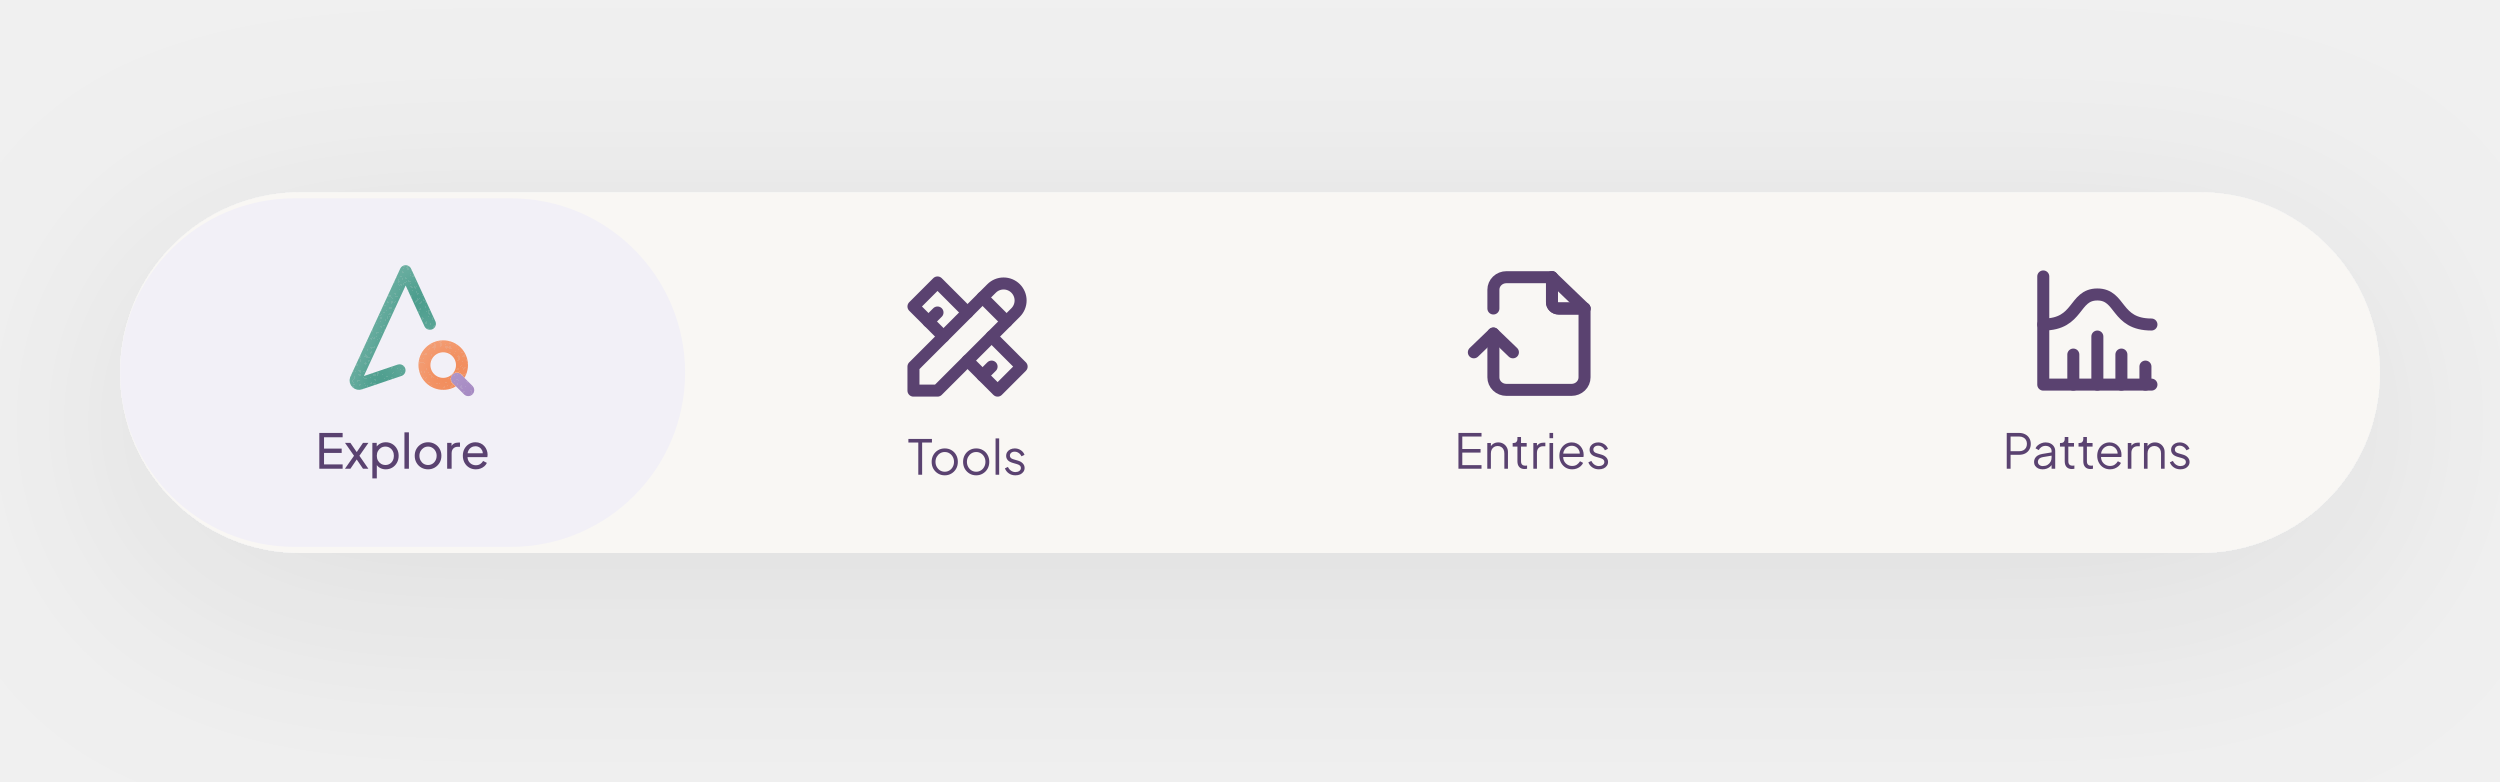
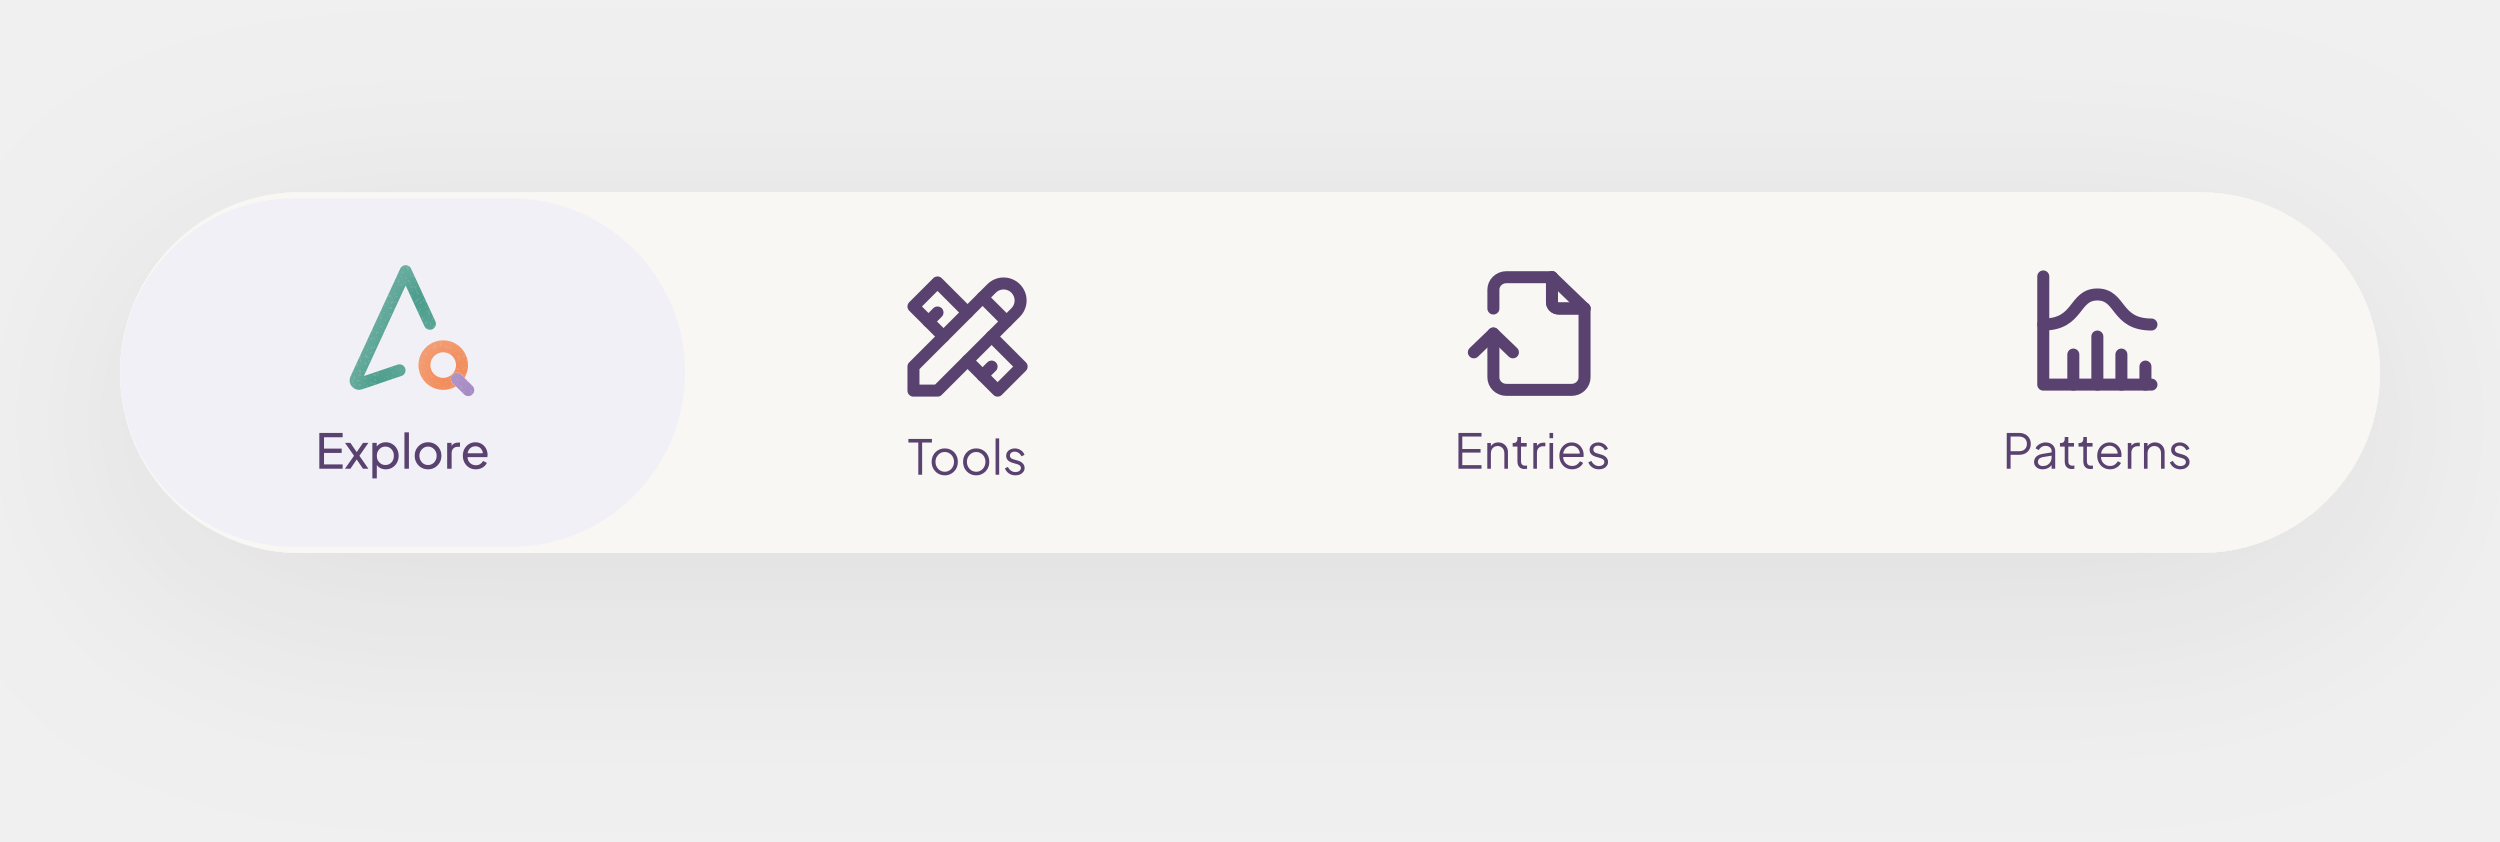
- <svg xmlns="http://www.w3.org/2000/svg" width="416" height="130" viewBox="0 0 416 130" fill="none">
+ <svg xmlns="http://www.w3.org/2000/svg" width="416" height="140" viewBox="0 0 416 140" fill="none">
  <g clip-path="url(#clip0_137_5763)">
    <rect x="20" y="32" width="376" height="60" rx="30" fill="#F8F7F6" />
  </g>
  <rect x="20" y="32" width="376" height="60" rx="30" fill="white" fill-opacity="0.6" style="mix-blend-mode:multiply" />
  <g opacity="0.67" filter="url(#filter0_d_137_5763)">
    <path d="M20 62C20 45.431 33.431 32 50 32H366C382.569 32 396 45.431 396 62C396 78.569 382.569 92 366 92H50C33.431 92 20 78.569 20 62Z" fill="#F9F7F3" />
  </g>
  <rect x="20" y="32" width="376" height="60" rx="30" fill="black" fill-opacity="0.2" style="mix-blend-mode:screen" />
  <g clip-path="url(#clip1_137_5763)">
    <path d="M258.25 46.125V50.292C258.25 50.568 258.364 50.833 258.567 51.028C258.77 51.224 259.046 51.333 259.333 51.333H263.667" stroke="#5A4270" stroke-width="2" stroke-linecap="round" stroke-linejoin="round" />
    <path d="M258.25 46.125V50.292C258.25 50.568 258.364 50.833 258.567 51.028C258.77 51.224 259.046 51.333 259.333 51.333H263.667" stroke="#5A4270" stroke-width="2" stroke-linecap="round" stroke-linejoin="round" />
    <path d="M248.5 51.333V48.208C248.5 47.656 248.728 47.126 249.135 46.735C249.541 46.344 250.092 46.125 250.667 46.125H258.25L263.667 51.333V62.792C263.667 63.344 263.438 63.874 263.032 64.265C262.626 64.656 262.075 64.875 261.5 64.875H250.667C250.092 64.875 249.541 64.656 249.135 64.265C248.728 63.874 248.5 63.344 248.5 62.792V55.5" stroke="#5A4270" stroke-width="2" stroke-linecap="round" stroke-linejoin="round" />
    <path d="M245.25 58.625L248.5 55.5L251.75 58.625" stroke="#5A4270" stroke-width="2" stroke-linecap="round" stroke-linejoin="round" />
  </g>
  <path d="M242.685 78V72.04H246.525V72.64H243.325V74.712H246.365V75.312H243.325V77.4H246.525V78H242.685ZM247.484 78V73.712H248.084V74.544L247.948 74.512C248.054 74.235 248.228 74.016 248.468 73.856C248.713 73.696 248.996 73.616 249.316 73.616C249.62 73.616 249.892 73.685 250.132 73.824C250.377 73.963 250.569 74.155 250.708 74.4C250.852 74.64 250.924 74.912 250.924 75.216V78H250.324V75.448C250.324 75.187 250.276 74.965 250.18 74.784C250.089 74.603 249.958 74.464 249.788 74.368C249.622 74.267 249.43 74.216 249.212 74.216C248.993 74.216 248.798 74.267 248.628 74.368C248.457 74.464 248.324 74.605 248.228 74.792C248.132 74.973 248.084 75.192 248.084 75.448V78H247.484ZM253.698 78.048C253.314 78.048 253.018 77.936 252.81 77.712C252.602 77.488 252.498 77.168 252.498 76.752V74.312H251.706V73.712H251.906C252.087 73.712 252.231 73.653 252.338 73.536C252.444 73.413 252.498 73.261 252.498 73.08V72.72H253.098V73.712H254.042V74.312H253.098V76.752C253.098 76.896 253.119 77.024 253.162 77.136C253.204 77.243 253.276 77.328 253.378 77.392C253.484 77.456 253.626 77.488 253.802 77.488C253.844 77.488 253.895 77.485 253.954 77.48C254.012 77.475 254.063 77.469 254.106 77.464V78C254.042 78.016 253.97 78.027 253.89 78.032C253.81 78.043 253.746 78.048 253.698 78.048ZM255.147 78V73.712H255.747V74.416L255.667 74.312C255.769 74.109 255.921 73.949 256.123 73.832C256.331 73.715 256.582 73.656 256.875 73.656H257.147V74.256H256.771C256.462 74.256 256.214 74.352 256.027 74.544C255.841 74.736 255.747 75.008 255.747 75.36V78H255.147ZM257.838 78V73.712H258.438V78H257.838ZM257.838 72.92V72.04H258.438V72.92H257.838ZM261.607 78.096C261.207 78.096 260.844 78 260.519 77.808C260.199 77.611 259.945 77.341 259.759 77C259.572 76.659 259.479 76.272 259.479 75.84C259.479 75.408 259.569 75.027 259.751 74.696C259.932 74.36 260.177 74.096 260.487 73.904C260.801 73.712 261.153 73.616 261.543 73.616C261.852 73.616 262.127 73.675 262.367 73.792C262.612 73.904 262.82 74.059 262.991 74.256C263.161 74.448 263.292 74.667 263.383 74.912C263.473 75.152 263.519 75.4 263.519 75.656C263.519 75.709 263.516 75.771 263.511 75.84C263.505 75.904 263.497 75.971 263.487 76.04H259.863V75.48H263.143L262.855 75.72C262.903 75.427 262.868 75.165 262.751 74.936C262.639 74.701 262.476 74.517 262.263 74.384C262.049 74.245 261.809 74.176 261.543 74.176C261.276 74.176 261.028 74.245 260.799 74.384C260.575 74.523 260.399 74.717 260.271 74.968C260.143 75.213 260.092 75.507 260.119 75.848C260.092 76.189 260.145 76.488 260.279 76.744C260.417 76.995 260.604 77.189 260.839 77.328C261.079 77.467 261.335 77.536 261.607 77.536C261.921 77.536 262.185 77.461 262.399 77.312C262.612 77.163 262.785 76.976 262.919 76.752L263.431 77.024C263.345 77.216 263.215 77.395 263.039 77.56C262.863 77.72 262.652 77.851 262.407 77.952C262.167 78.048 261.9 78.096 261.607 78.096ZM266.052 78.096C265.642 78.096 265.282 77.992 264.972 77.784C264.663 77.576 264.439 77.293 264.3 76.936L264.804 76.696C264.927 76.957 265.098 77.165 265.316 77.32C265.54 77.475 265.786 77.552 266.052 77.552C266.308 77.552 266.524 77.491 266.7 77.368C266.876 77.24 266.964 77.075 266.964 76.872C266.964 76.723 266.922 76.605 266.836 76.52C266.751 76.429 266.652 76.36 266.54 76.312C266.428 76.264 266.33 76.229 266.244 76.208L265.628 76.032C265.234 75.92 264.948 75.763 264.772 75.56C264.596 75.357 264.508 75.123 264.508 74.856C264.508 74.605 264.572 74.387 264.7 74.2C264.828 74.013 265.002 73.869 265.22 73.768C265.439 73.667 265.682 73.616 265.948 73.616C266.311 73.616 266.639 73.712 266.932 73.904C267.231 74.091 267.442 74.352 267.564 74.688L267.052 74.928C266.946 74.688 266.791 74.501 266.588 74.368C266.391 74.229 266.17 74.16 265.924 74.16C265.684 74.16 265.492 74.221 265.348 74.344C265.204 74.467 265.132 74.621 265.132 74.808C265.132 74.952 265.17 75.067 265.244 75.152C265.319 75.237 265.404 75.301 265.5 75.344C265.602 75.387 265.69 75.419 265.764 75.44L266.476 75.648C266.823 75.749 267.092 75.907 267.284 76.12C267.482 76.333 267.58 76.584 267.58 76.872C267.58 77.107 267.514 77.317 267.38 77.504C267.252 77.691 267.074 77.837 266.844 77.944C266.615 78.045 266.351 78.096 266.052 78.096Z" fill="#5A4270" />
  <g clip-path="url(#clip2_137_5763)">
    <path d="M340 46V64H358" stroke="#5A4270" stroke-width="2" stroke-linecap="round" stroke-linejoin="round" />
    <path d="M357 61V64" stroke="#5A4270" stroke-width="2" stroke-linecap="round" stroke-linejoin="round" />
    <path d="M353 59V64" stroke="#5A4270" stroke-width="2" stroke-linecap="round" stroke-linejoin="round" />
    <path d="M349 56V64" stroke="#5A4270" stroke-width="2" stroke-linecap="round" stroke-linejoin="round" />
    <path d="M345 59V64" stroke="#5A4270" stroke-width="2" stroke-linecap="round" stroke-linejoin="round" />
    <path d="M340 54C346 54 345 49 349 49C353 49 352 54 358 54" stroke="#5A4270" stroke-width="2" stroke-linecap="round" stroke-linejoin="round" />
  </g>
  <path d="M333.922 78V72.04H335.97C336.359 72.04 336.7 72.117 336.994 72.272C337.287 72.421 337.514 72.635 337.674 72.912C337.839 73.184 337.922 73.501 337.922 73.864C337.922 74.227 337.839 74.544 337.674 74.816C337.514 75.088 337.287 75.301 336.994 75.456C336.706 75.605 336.364 75.68 335.97 75.68H334.562V78H333.922ZM334.562 75.08H336.002C336.258 75.08 336.482 75.032 336.674 74.936C336.866 74.835 337.015 74.693 337.122 74.512C337.228 74.325 337.282 74.107 337.282 73.856C337.282 73.605 337.228 73.389 337.122 73.208C337.015 73.027 336.866 72.888 336.674 72.792C336.482 72.691 336.258 72.64 336.002 72.64H334.562V75.08ZM339.882 78.096C339.61 78.096 339.367 78.045 339.154 77.944C338.941 77.837 338.773 77.693 338.65 77.512C338.527 77.331 338.466 77.123 338.466 76.888C338.466 76.664 338.514 76.461 338.61 76.28C338.706 76.093 338.855 75.936 339.058 75.808C339.261 75.68 339.519 75.589 339.834 75.536L341.514 75.256V75.8L339.978 76.056C339.669 76.109 339.445 76.208 339.306 76.352C339.173 76.496 339.106 76.667 339.106 76.864C339.106 77.056 339.181 77.219 339.33 77.352C339.485 77.485 339.682 77.552 339.922 77.552C340.215 77.552 340.471 77.491 340.69 77.368C340.909 77.24 341.079 77.069 341.202 76.856C341.325 76.643 341.386 76.405 341.386 76.144V75.056C341.386 74.8 341.293 74.592 341.106 74.432C340.919 74.272 340.677 74.192 340.378 74.192C340.117 74.192 339.887 74.259 339.69 74.392C339.493 74.52 339.346 74.688 339.25 74.896L338.706 74.6C338.786 74.419 338.911 74.253 339.082 74.104C339.258 73.955 339.458 73.837 339.682 73.752C339.906 73.661 340.138 73.616 340.378 73.616C340.693 73.616 340.97 73.677 341.21 73.8C341.455 73.923 341.645 74.093 341.778 74.312C341.917 74.525 341.986 74.773 341.986 75.056V78H341.386V77.144L341.474 77.232C341.399 77.392 341.282 77.539 341.122 77.672C340.967 77.8 340.783 77.904 340.57 77.984C340.362 78.059 340.133 78.096 339.882 78.096ZM344.77 78.048C344.386 78.048 344.09 77.936 343.882 77.712C343.674 77.488 343.57 77.168 343.57 76.752V74.312H342.778V73.712H342.978C343.159 73.712 343.303 73.653 343.41 73.536C343.517 73.413 343.57 73.261 343.57 73.08V72.72H344.17V73.712H345.114V74.312H344.17V76.752C344.17 76.896 344.191 77.024 344.234 77.136C344.277 77.243 344.349 77.328 344.45 77.392C344.557 77.456 344.698 77.488 344.874 77.488C344.917 77.488 344.967 77.485 345.026 77.48C345.085 77.475 345.135 77.469 345.178 77.464V78C345.114 78.016 345.042 78.027 344.962 78.032C344.882 78.043 344.818 78.048 344.77 78.048ZM347.86 78.048C347.476 78.048 347.18 77.936 346.972 77.712C346.764 77.488 346.66 77.168 346.66 76.752V74.312H345.868V73.712H346.068C346.249 73.712 346.393 73.653 346.5 73.536C346.606 73.413 346.66 73.261 346.66 73.08V72.72H347.26V73.712H348.204V74.312H347.26V76.752C347.26 76.896 347.281 77.024 347.324 77.136C347.366 77.243 347.438 77.328 347.54 77.392C347.646 77.456 347.788 77.488 347.964 77.488C348.006 77.488 348.057 77.485 348.116 77.48C348.174 77.475 348.225 77.469 348.268 77.464V78C348.204 78.016 348.132 78.027 348.052 78.032C347.972 78.043 347.908 78.048 347.86 78.048ZM351.105 78.096C350.705 78.096 350.342 78 350.017 77.808C349.697 77.611 349.444 77.341 349.257 77C349.07 76.659 348.977 76.272 348.977 75.84C348.977 75.408 349.068 75.027 349.249 74.696C349.43 74.36 349.676 74.096 349.985 73.904C350.3 73.712 350.652 73.616 351.041 73.616C351.35 73.616 351.625 73.675 351.865 73.792C352.11 73.904 352.318 74.059 352.489 74.256C352.66 74.448 352.79 74.667 352.881 74.912C352.972 75.152 353.017 75.4 353.017 75.656C353.017 75.709 353.014 75.771 353.009 75.84C353.004 75.904 352.996 75.971 352.985 76.04H349.361V75.48H352.641L352.353 75.72C352.401 75.427 352.366 75.165 352.249 74.936C352.137 74.701 351.974 74.517 351.761 74.384C351.548 74.245 351.308 74.176 351.041 74.176C350.774 74.176 350.526 74.245 350.297 74.384C350.073 74.523 349.897 74.717 349.769 74.968C349.641 75.213 349.59 75.507 349.617 75.848C349.59 76.189 349.644 76.488 349.777 76.744C349.916 76.995 350.102 77.189 350.337 77.328C350.577 77.467 350.833 77.536 351.105 77.536C351.42 77.536 351.684 77.461 351.897 77.312C352.11 77.163 352.284 76.976 352.417 76.752L352.929 77.024C352.844 77.216 352.713 77.395 352.537 77.56C352.361 77.72 352.15 77.851 351.905 77.952C351.665 78.048 351.398 78.096 351.105 78.096ZM354.063 78V73.712H354.663V74.416L354.583 74.312C354.684 74.109 354.836 73.949 355.039 73.832C355.247 73.715 355.498 73.656 355.791 73.656H356.063V74.256H355.687C355.378 74.256 355.13 74.352 354.943 74.544C354.756 74.736 354.663 75.008 354.663 75.36V78H354.063ZM356.754 78V73.712H357.354V74.544L357.218 74.512C357.325 74.235 357.498 74.016 357.738 73.856C357.983 73.696 358.266 73.616 358.586 73.616C358.89 73.616 359.162 73.685 359.402 73.824C359.647 73.963 359.839 74.155 359.978 74.4C360.122 74.64 360.194 74.912 360.194 75.216V78H359.594V75.448C359.594 75.187 359.546 74.965 359.45 74.784C359.359 74.603 359.229 74.464 359.058 74.368C358.893 74.267 358.701 74.216 358.482 74.216C358.263 74.216 358.069 74.267 357.898 74.368C357.727 74.464 357.594 74.605 357.498 74.792C357.402 74.973 357.354 75.192 357.354 75.448V78H356.754ZM362.816 78.096C362.405 78.096 362.045 77.992 361.736 77.784C361.427 77.576 361.203 77.293 361.064 76.936L361.568 76.696C361.691 76.957 361.861 77.165 362.08 77.32C362.304 77.475 362.549 77.552 362.816 77.552C363.072 77.552 363.288 77.491 363.464 77.368C363.64 77.24 363.728 77.075 363.728 76.872C363.728 76.723 363.685 76.605 363.6 76.52C363.515 76.429 363.416 76.36 363.304 76.312C363.192 76.264 363.093 76.229 363.008 76.208L362.392 76.032C361.997 75.92 361.712 75.763 361.536 75.56C361.36 75.357 361.272 75.123 361.272 74.856C361.272 74.605 361.336 74.387 361.464 74.2C361.592 74.013 361.765 73.869 361.984 73.768C362.203 73.667 362.445 73.616 362.712 73.616C363.075 73.616 363.403 73.712 363.696 73.904C363.995 74.091 364.205 74.352 364.328 74.688L363.816 74.928C363.709 74.688 363.555 74.501 363.352 74.368C363.155 74.229 362.933 74.16 362.688 74.16C362.448 74.16 362.256 74.221 362.112 74.344C361.968 74.467 361.896 74.621 361.896 74.808C361.896 74.952 361.933 75.067 362.008 75.152C362.083 75.237 362.168 75.301 362.264 75.344C362.365 75.387 362.453 75.419 362.528 75.44L363.24 75.648C363.587 75.749 363.856 75.907 364.048 76.12C364.245 76.333 364.344 76.584 364.344 76.872C364.344 77.107 364.277 77.317 364.144 77.504C364.016 77.691 363.837 77.837 363.608 77.944C363.379 78.045 363.115 78.096 362.816 78.096Z" fill="#5A4270" />
  <rect x="20" y="33" width="94" height="58" rx="29" fill="#F2F0F7" />
  <g filter="url(#filter2_n_137_5763)">
    <g clip-path="url(#clip3_137_5763)">
      <g filter="url(#filter3_i_137_5763)">
        <path d="M71.537 53.878L67.5 45.125L59.198 63.12C59.125 63.328 59.18 63.562 59.338 63.716C59.495 63.87 59.728 63.917 59.932 63.837L66.484 61.616" stroke="#399381" stroke-width="2" stroke-linecap="round" stroke-linejoin="round" />
      </g>
      <g filter="url(#filter4_i_137_5763)">
        <path d="M70.625 60.75C70.625 61.579 70.954 62.374 71.54 62.96C72.126 63.546 72.921 63.875 73.75 63.875C74.579 63.875 75.374 63.546 75.96 62.96C76.546 62.374 76.875 61.579 76.875 60.75C76.875 59.921 76.546 59.126 75.96 58.54C75.374 57.954 74.579 57.625 73.75 57.625C72.921 57.625 72.126 57.954 71.54 58.54C70.954 59.126 70.625 59.921 70.625 60.75Z" stroke="#F07E47" stroke-width="2" stroke-linecap="round" stroke-linejoin="round" />
      </g>
      <g filter="url(#filter5_i_137_5763)">
        <path d="M76.041 63.042L77.916 64.917" stroke="#9371B6" stroke-width="2" stroke-linecap="round" stroke-linejoin="round" />
      </g>
    </g>
  </g>
  <path d="M53.134 78V72.04H57.014V72.76H53.918V74.648H56.854V75.368H53.918V77.28H57.014V78H53.134ZM57.397 78L58.909 75.84L57.405 73.688H58.301L59.589 75.56H59.133L60.405 73.688H61.309L59.805 75.84L61.301 78H60.405L59.133 76.128H59.581L58.309 78H57.397ZM61.959 79.6V73.688H62.687V74.616L62.591 74.432C62.751 74.176 62.97 73.973 63.247 73.824C63.524 73.669 63.842 73.592 64.199 73.592C64.604 73.592 64.967 73.691 65.287 73.888C65.612 74.085 65.868 74.355 66.055 74.696C66.242 75.032 66.335 75.416 66.335 75.848C66.335 76.269 66.242 76.651 66.055 76.992C65.868 77.333 65.612 77.603 65.287 77.8C64.967 77.997 64.602 78.096 64.191 78.096C63.844 78.096 63.527 78.019 63.239 77.864C62.956 77.709 62.738 77.491 62.583 77.208L62.703 77.08V79.6H61.959ZM64.135 77.376C64.407 77.376 64.65 77.309 64.863 77.176C65.076 77.043 65.242 76.861 65.359 76.632C65.482 76.397 65.543 76.136 65.543 75.848C65.543 75.549 65.482 75.288 65.359 75.064C65.242 74.835 65.076 74.653 64.863 74.52C64.65 74.381 64.407 74.312 64.135 74.312C63.863 74.312 63.618 74.379 63.399 74.512C63.186 74.645 63.015 74.829 62.887 75.064C62.764 75.293 62.703 75.555 62.703 75.848C62.703 76.136 62.764 76.397 62.887 76.632C63.015 76.861 63.186 77.043 63.399 77.176C63.618 77.309 63.863 77.376 64.135 77.376ZM67.299 78V71.944H68.043V78H67.299ZM71.233 78.096C70.817 78.096 70.441 78 70.105 77.808C69.769 77.611 69.502 77.341 69.305 77C69.108 76.659 69.009 76.272 69.009 75.84C69.009 75.408 69.105 75.024 69.297 74.688C69.494 74.352 69.761 74.085 70.097 73.888C70.433 73.691 70.812 73.592 71.233 73.592C71.649 73.592 72.025 73.691 72.361 73.888C72.697 74.08 72.961 74.344 73.153 74.68C73.35 75.016 73.449 75.403 73.449 75.84C73.449 76.277 73.348 76.667 73.145 77.008C72.942 77.344 72.673 77.611 72.337 77.808C72.006 78 71.638 78.096 71.233 78.096ZM71.233 77.376C71.5 77.376 71.74 77.309 71.953 77.176C72.172 77.043 72.342 76.859 72.465 76.624C72.593 76.389 72.657 76.128 72.657 75.84C72.657 75.547 72.593 75.288 72.465 75.064C72.342 74.835 72.172 74.653 71.953 74.52C71.74 74.381 71.5 74.312 71.233 74.312C70.961 74.312 70.716 74.381 70.497 74.52C70.284 74.653 70.113 74.835 69.985 75.064C69.857 75.288 69.793 75.547 69.793 75.84C69.793 76.128 69.857 76.389 69.985 76.624C70.113 76.859 70.284 77.043 70.497 77.176C70.716 77.309 70.961 77.376 71.233 77.376ZM74.407 78V73.688H75.135V74.48L75.055 74.368C75.157 74.123 75.311 73.941 75.519 73.824C75.728 73.701 75.981 73.64 76.279 73.64H76.543V74.344H76.168C75.864 74.344 75.618 74.44 75.431 74.632C75.245 74.819 75.151 75.085 75.151 75.432V78H74.407ZM79.176 78.096C78.76 78.096 78.39 77.997 78.064 77.8C77.739 77.603 77.483 77.333 77.296 76.992C77.11 76.645 77.016 76.259 77.016 75.832C77.016 75.4 77.107 75.016 77.288 74.68C77.475 74.344 77.726 74.08 78.04 73.888C78.36 73.691 78.718 73.592 79.112 73.592C79.432 73.592 79.715 73.651 79.96 73.768C80.211 73.88 80.422 74.035 80.592 74.232C80.768 74.424 80.902 74.645 80.992 74.896C81.088 75.141 81.136 75.397 81.136 75.664C81.136 75.723 81.131 75.789 81.12 75.864C81.115 75.933 81.107 76 81.096 76.064H77.56V75.424H80.664L80.312 75.712C80.36 75.435 80.334 75.187 80.232 74.968C80.131 74.749 79.982 74.576 79.784 74.448C79.587 74.32 79.363 74.256 79.112 74.256C78.862 74.256 78.632 74.32 78.424 74.448C78.216 74.576 78.054 74.76 77.936 75C77.824 75.235 77.779 75.515 77.8 75.84C77.779 76.155 77.827 76.432 77.944 76.672C78.067 76.907 78.238 77.091 78.456 77.224C78.68 77.352 78.923 77.416 79.184 77.416C79.472 77.416 79.715 77.349 79.912 77.216C80.11 77.083 80.27 76.912 80.392 76.704L81.016 77.024C80.931 77.221 80.798 77.403 80.616 77.568C80.44 77.728 80.23 77.856 79.984 77.952C79.744 78.048 79.475 78.096 79.176 78.096Z" fill="#5A4270" />
  <g clip-path="url(#clip4_137_5763)">
    <path d="M152 65H156L169 52C169.53 51.47 169.828 50.75 169.828 50C169.828 49.25 169.53 48.531 169 48C168.47 47.47 167.75 47.172 167 47.172C166.25 47.172 165.53 47.47 165 48L152 61V65Z" stroke="#5A4270" stroke-width="2" stroke-linecap="round" stroke-linejoin="round" />
    <path d="M163.5 49.5L167.5 53.5" stroke="#5A4270" stroke-width="2" stroke-linecap="round" stroke-linejoin="round" />
    <path d="M161 52L156 47L152 51L157 56" stroke="#5A4270" stroke-width="2" stroke-linecap="round" stroke-linejoin="round" />
    <path d="M156 52L154.5 53.5" stroke="#5A4270" stroke-width="2" stroke-linecap="round" stroke-linejoin="round" />
    <path d="M165 56L170 61L166 65L161 60" stroke="#5A4270" stroke-width="2" stroke-linecap="round" stroke-linejoin="round" />
    <path d="M165 61L163.5 62.5" stroke="#5A4270" stroke-width="2" stroke-linecap="round" stroke-linejoin="round" />
  </g>
  <path d="M152.803 79V73.64H151.155V73.04H155.075V73.64H153.443V79H152.803ZM157.21 79.096C156.805 79.096 156.437 79 156.106 78.808C155.776 78.611 155.512 78.344 155.314 78.008C155.122 77.667 155.026 77.28 155.026 76.848C155.026 76.421 155.122 76.04 155.314 75.704C155.506 75.368 155.765 75.104 156.09 74.912C156.421 74.715 156.794 74.616 157.21 74.616C157.626 74.616 157.997 74.712 158.322 74.904C158.653 75.096 158.912 75.36 159.098 75.696C159.29 76.032 159.386 76.416 159.386 76.848C159.386 77.285 159.288 77.675 159.09 78.016C158.893 78.352 158.629 78.616 158.298 78.808C157.973 79 157.61 79.096 157.21 79.096ZM157.21 78.496C157.498 78.496 157.757 78.424 157.986 78.28C158.221 78.136 158.405 77.939 158.538 77.688C158.677 77.437 158.746 77.157 158.746 76.848C158.746 76.539 158.677 76.261 158.538 76.016C158.405 75.771 158.221 75.576 157.986 75.432C157.757 75.288 157.498 75.216 157.21 75.216C156.922 75.216 156.661 75.288 156.426 75.432C156.197 75.576 156.013 75.771 155.874 76.016C155.736 76.261 155.666 76.539 155.666 76.848C155.666 77.157 155.736 77.437 155.874 77.688C156.013 77.939 156.197 78.136 156.426 78.28C156.661 78.424 156.922 78.496 157.21 78.496ZM162.44 79.096C162.035 79.096 161.667 79 161.336 78.808C161.006 78.611 160.742 78.344 160.544 78.008C160.352 77.667 160.256 77.28 160.256 76.848C160.256 76.421 160.352 76.04 160.544 75.704C160.736 75.368 160.995 75.104 161.32 74.912C161.651 74.715 162.024 74.616 162.44 74.616C162.856 74.616 163.227 74.712 163.552 74.904C163.883 75.096 164.142 75.36 164.328 75.696C164.52 76.032 164.616 76.416 164.616 76.848C164.616 77.285 164.518 77.675 164.32 78.016C164.123 78.352 163.859 78.616 163.528 78.808C163.203 79 162.84 79.096 162.44 79.096ZM162.44 78.496C162.728 78.496 162.987 78.424 163.216 78.28C163.451 78.136 163.635 77.939 163.768 77.688C163.907 77.437 163.976 77.157 163.976 76.848C163.976 76.539 163.907 76.261 163.768 76.016C163.635 75.771 163.451 75.576 163.216 75.432C162.987 75.288 162.728 75.216 162.44 75.216C162.152 75.216 161.891 75.288 161.656 75.432C161.427 75.576 161.243 75.771 161.104 76.016C160.966 76.261 160.896 76.539 160.896 76.848C160.896 77.157 160.966 77.437 161.104 77.688C161.243 77.939 161.427 78.136 161.656 78.28C161.891 78.424 162.152 78.496 162.44 78.496ZM165.663 79V72.944H166.263V79H165.663ZM168.967 79.096C168.556 79.096 168.196 78.992 167.887 78.784C167.577 78.576 167.353 78.293 167.215 77.936L167.719 77.696C167.841 77.957 168.012 78.165 168.231 78.32C168.455 78.475 168.7 78.552 168.967 78.552C169.223 78.552 169.439 78.491 169.615 78.368C169.791 78.24 169.879 78.075 169.879 77.872C169.879 77.723 169.836 77.605 169.751 77.52C169.665 77.429 169.567 77.36 169.455 77.312C169.343 77.264 169.244 77.229 169.159 77.208L168.543 77.032C168.148 76.92 167.863 76.763 167.687 76.56C167.511 76.357 167.423 76.123 167.423 75.856C167.423 75.605 167.487 75.387 167.615 75.2C167.743 75.013 167.916 74.869 168.135 74.768C168.353 74.667 168.596 74.616 168.863 74.616C169.225 74.616 169.553 74.712 169.847 74.904C170.145 75.091 170.356 75.352 170.479 75.688L169.967 75.928C169.86 75.688 169.705 75.501 169.503 75.368C169.305 75.229 169.084 75.16 168.839 75.16C168.599 75.16 168.407 75.221 168.263 75.344C168.119 75.467 168.047 75.621 168.047 75.808C168.047 75.952 168.084 76.067 168.159 76.152C168.233 76.237 168.319 76.301 168.415 76.344C168.516 76.387 168.604 76.419 168.679 76.44L169.391 76.648C169.737 76.749 170.007 76.907 170.199 77.12C170.396 77.333 170.495 77.584 170.495 77.872C170.495 78.107 170.428 78.317 170.295 78.504C170.167 78.691 169.988 78.837 169.759 78.944C169.529 79.045 169.265 79.096 168.967 79.096Z" fill="#5A4270" />
  <defs>
    <filter id="filter0_d_137_5763" x="-20" y="0" width="456" height="140" filterUnits="userSpaceOnUse" color-interpolation-filters="sRGB">
      <feFlood flood-opacity="0" result="BackgroundImageFix" />
      <feColorMatrix in="SourceAlpha" type="matrix" values="0 0 0 0 0 0 0 0 0 0 0 0 0 0 0 0 0 0 127 0" result="hardAlpha" />
      <feOffset dy="8" />
      <feGaussianBlur stdDeviation="20" />
      <feComposite in2="hardAlpha" operator="out" />
      <feColorMatrix type="matrix" values="0 0 0 0 0 0 0 0 0 0 0 0 0 0 0 0 0 0 0.12 0" />
      <feBlend mode="normal" in2="BackgroundImageFix" result="effect1_dropShadow_137_5763" />
      <feBlend mode="normal" in="SourceGraphic" in2="effect1_dropShadow_137_5763" result="shape" />
    </filter>
    <filter id="filter2_n_137_5763" x="55" y="42" width="25" height="25" filterUnits="userSpaceOnUse" color-interpolation-filters="sRGB">
      <feFlood flood-opacity="0" result="BackgroundImageFix" />
      <feBlend mode="normal" in="SourceGraphic" in2="BackgroundImageFix" result="shape" />
      <feTurbulence type="fractalNoise" baseFrequency="2 2" stitchTiles="stitch" numOctaves="3" result="noise" seed="6175" />
      <feColorMatrix in="noise" type="luminanceToAlpha" result="alphaNoise" />
      <feComponentTransfer in="alphaNoise" result="coloredNoise1">
        <feFuncA type="discrete" tableValues="0 0 0 0 0 0 0 0 0 1 1 1 1 1 1 1 1 1 1 1 1 1 1 1 1 1 1 1 1 1 1 1 1 1 1 1 1 1 1 1 0 0 0 0 0 0 0 0 0 0 0 0 0 0 0 0 0 0 0 0 0 0 0 0 0 0 0 0 0 0 0 0 0 0 0 0 0 0 0 0 0 0 0 0 0 0 0 0 0 0 0 0 0 0 0 0 0 0 0 0 " />
      </feComponentTransfer>
      <feComposite operator="in" in2="shape" in="coloredNoise1" result="noise1Clipped" />
      <feFlood flood-color="rgba(213, 213, 213, 0.15)" result="color1Flood" />
      <feComposite operator="in" in2="noise1Clipped" in="color1Flood" result="color1" />
      <feMerge result="effect1_noise_137_5763">
        <feMergeNode in="shape" />
        <feMergeNode in="color1" />
      </feMerge>
    </filter>
    <filter id="filter3_i_137_5763" x="58.166" y="44.125" width="16.372" height="22.75" filterUnits="userSpaceOnUse" color-interpolation-filters="sRGB">
      <feFlood flood-opacity="0" result="BackgroundImageFix" />
      <feBlend mode="normal" in="SourceGraphic" in2="BackgroundImageFix" result="shape" />
      <feColorMatrix in="SourceAlpha" type="matrix" values="0 0 0 0 0 0 0 0 0 0 0 0 0 0 0 0 0 0 127 0" result="hardAlpha" />
      <feOffset dx="2" dy="2" />
      <feGaussianBlur stdDeviation="2" />
      <feComposite in2="hardAlpha" operator="arithmetic" k2="-1" k3="1" />
      <feColorMatrix type="matrix" values="0 0 0 0 1 0 0 0 0 1 0 0 0 0 1 0 0 0 0.25 0" />
      <feBlend mode="normal" in2="shape" result="effect1_innerShadow_137_5763" />
    </filter>
    <filter id="filter4_i_137_5763" x="69.625" y="56.625" width="10.25" height="10.25" filterUnits="userSpaceOnUse" color-interpolation-filters="sRGB">
      <feFlood flood-opacity="0" result="BackgroundImageFix" />
      <feBlend mode="normal" in="SourceGraphic" in2="BackgroundImageFix" result="shape" />
      <feColorMatrix in="SourceAlpha" type="matrix" values="0 0 0 0 0 0 0 0 0 0 0 0 0 0 0 0 0 0 127 0" result="hardAlpha" />
      <feOffset dx="2" dy="2" />
      <feGaussianBlur stdDeviation="2" />
      <feComposite in2="hardAlpha" operator="arithmetic" k2="-1" k3="1" />
      <feColorMatrix type="matrix" values="0 0 0 0 1 0 0 0 0 1 0 0 0 0 1 0 0 0 0.25 0" />
      <feBlend mode="normal" in2="shape" result="effect1_innerShadow_137_5763" />
    </filter>
    <filter id="filter5_i_137_5763" x="75.041" y="62.042" width="5.875" height="5.875" filterUnits="userSpaceOnUse" color-interpolation-filters="sRGB">
      <feFlood flood-opacity="0" result="BackgroundImageFix" />
      <feBlend mode="normal" in="SourceGraphic" in2="BackgroundImageFix" result="shape" />
      <feColorMatrix in="SourceAlpha" type="matrix" values="0 0 0 0 0 0 0 0 0 0 0 0 0 0 0 0 0 0 127 0" result="hardAlpha" />
      <feOffset dx="2" dy="2" />
      <feGaussianBlur stdDeviation="2" />
      <feComposite in2="hardAlpha" operator="arithmetic" k2="-1" k3="1" />
      <feColorMatrix type="matrix" values="0 0 0 0 1 0 0 0 0 1 0 0 0 0 1 0 0 0 0.25 0" />
      <feBlend mode="normal" in2="shape" result="effect1_innerShadow_137_5763" />
    </filter>
    <clipPath id="clip0_137_5763">
      <rect width="376" height="60" fill="white" transform="translate(20 32)" />
    </clipPath>
    <clipPath id="clip1_137_5763">
      <rect width="26" height="25" fill="white" transform="translate(242 43)" />
    </clipPath>
    <clipPath id="clip2_137_5763">
      <rect width="24" height="24" fill="white" transform="translate(337 43)" />
    </clipPath>
    <clipPath id="clip3_137_5763">
      <rect width="25" height="25" fill="white" transform="translate(55 42)" />
    </clipPath>
    <clipPath id="clip4_137_5763">
      <rect width="24" height="24" fill="white" transform="translate(149 44)" />
    </clipPath>
  </defs>
</svg>
